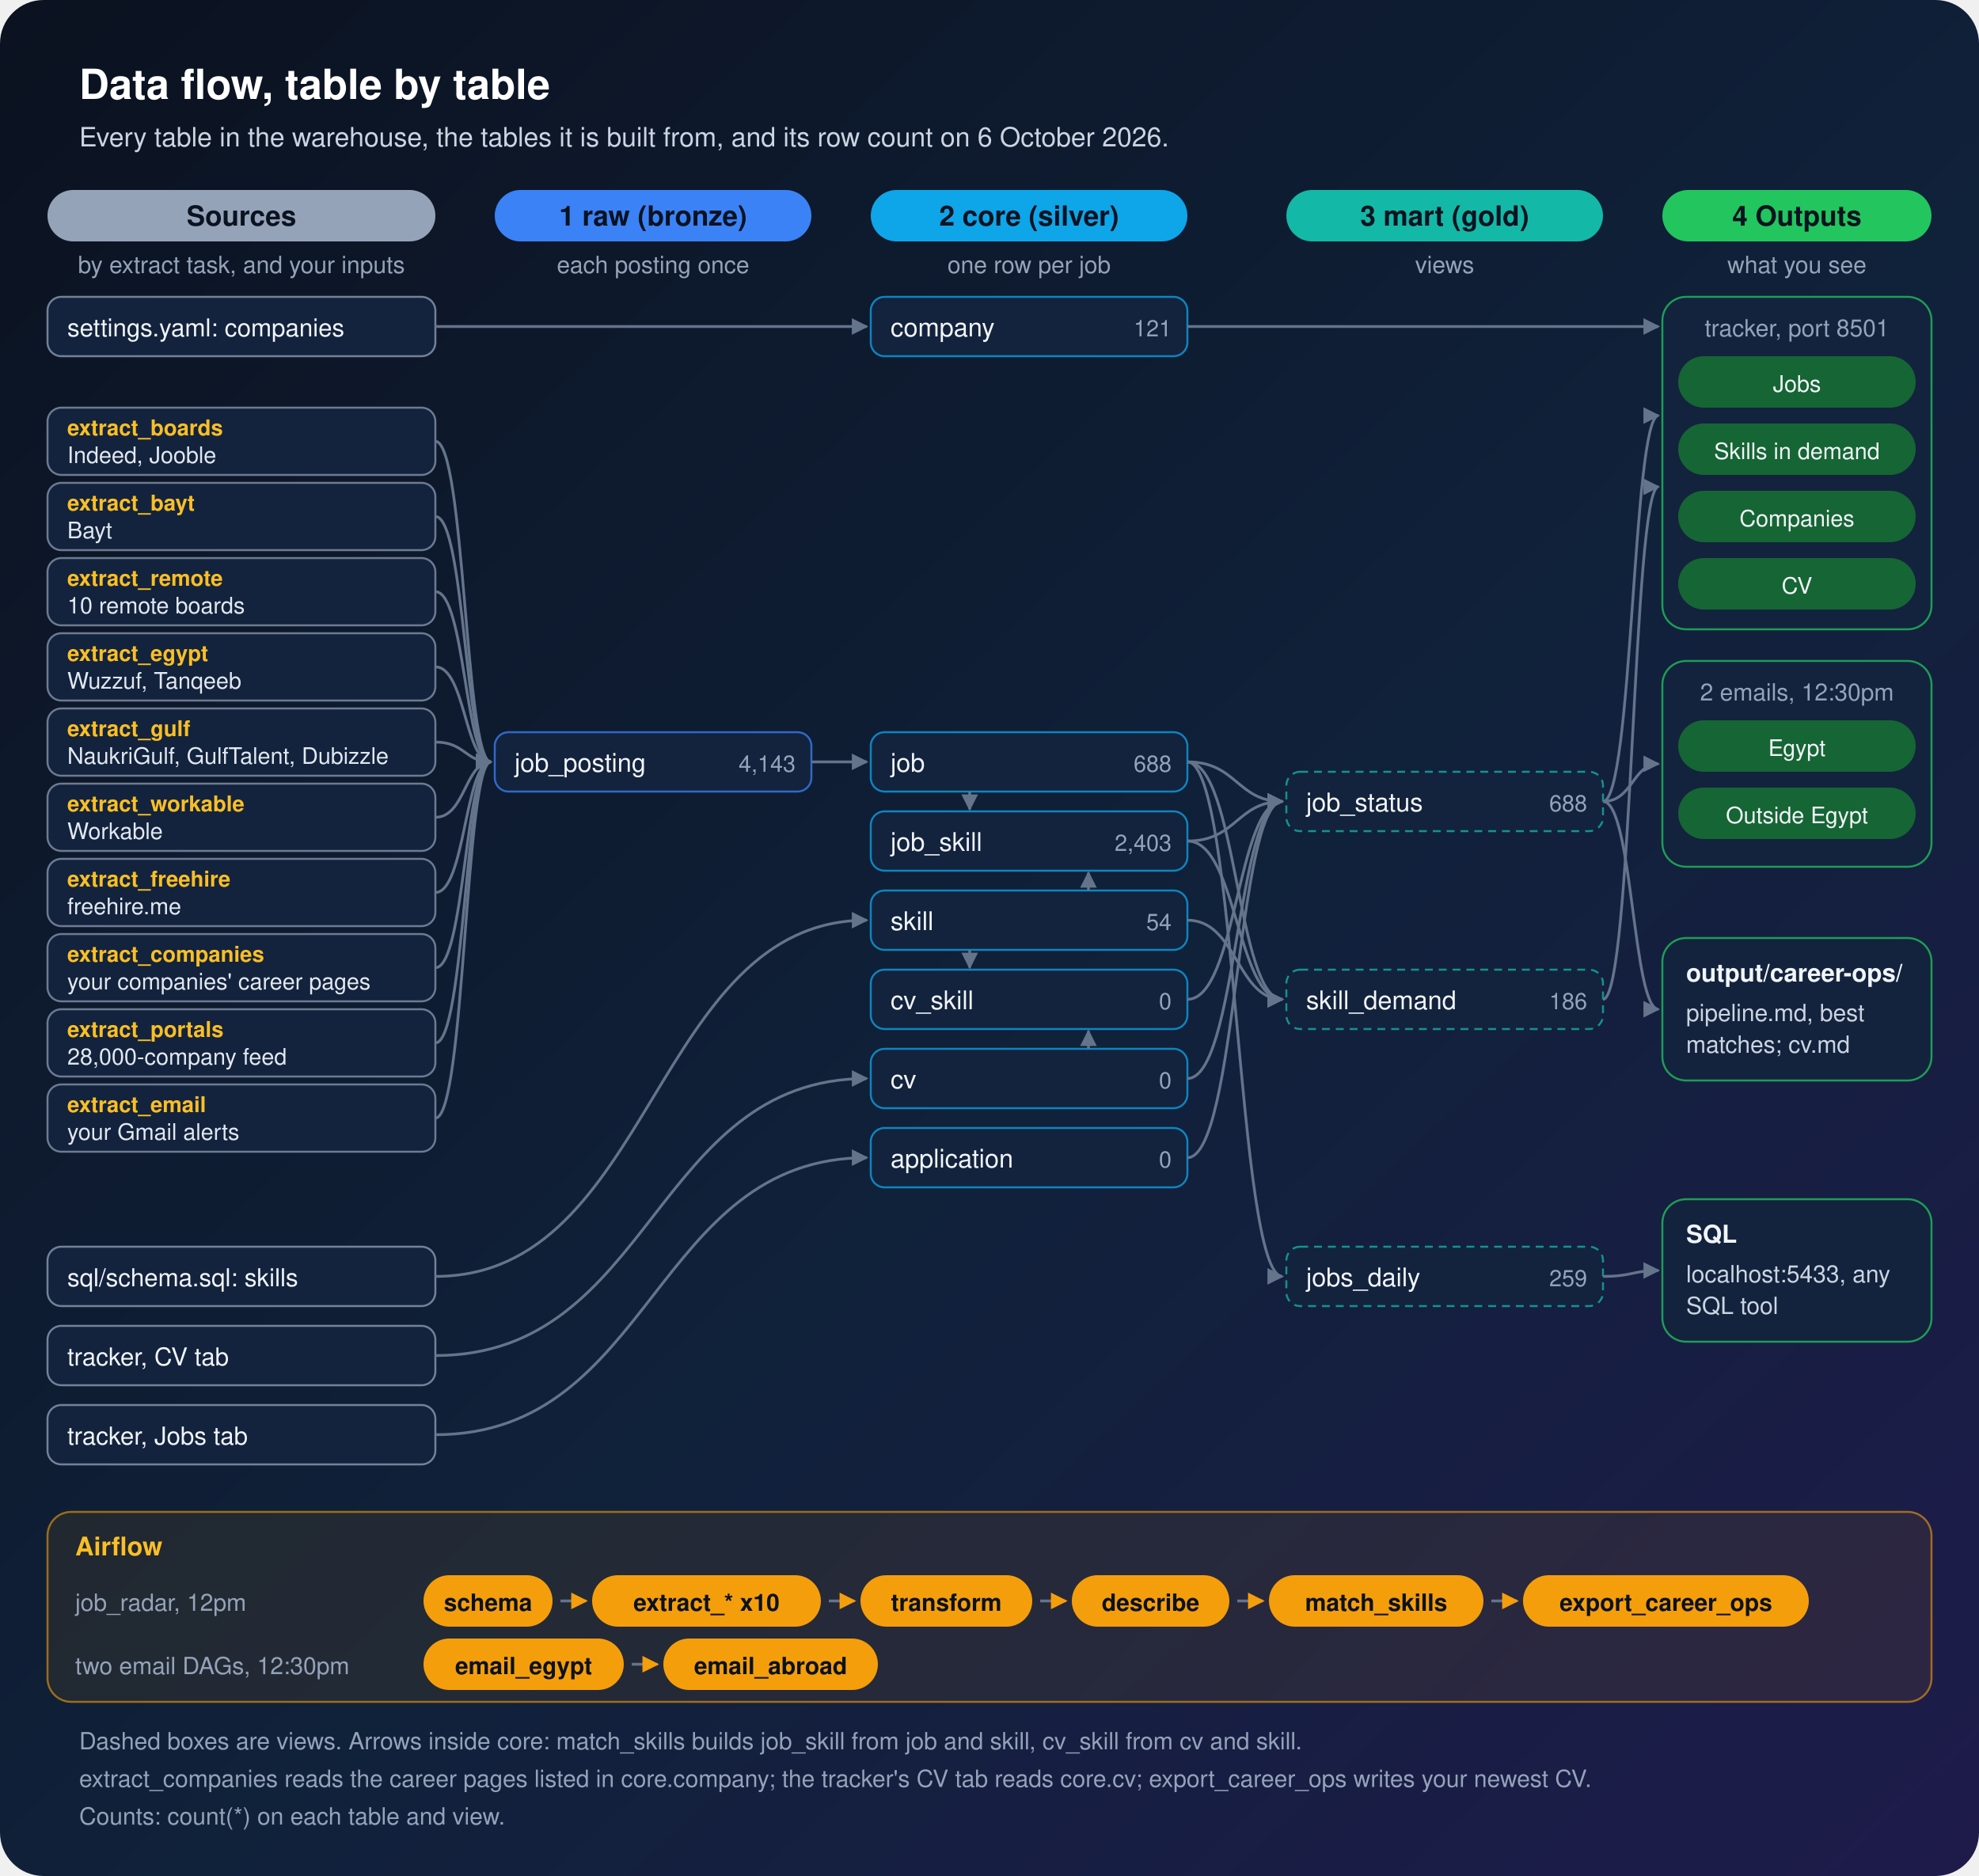
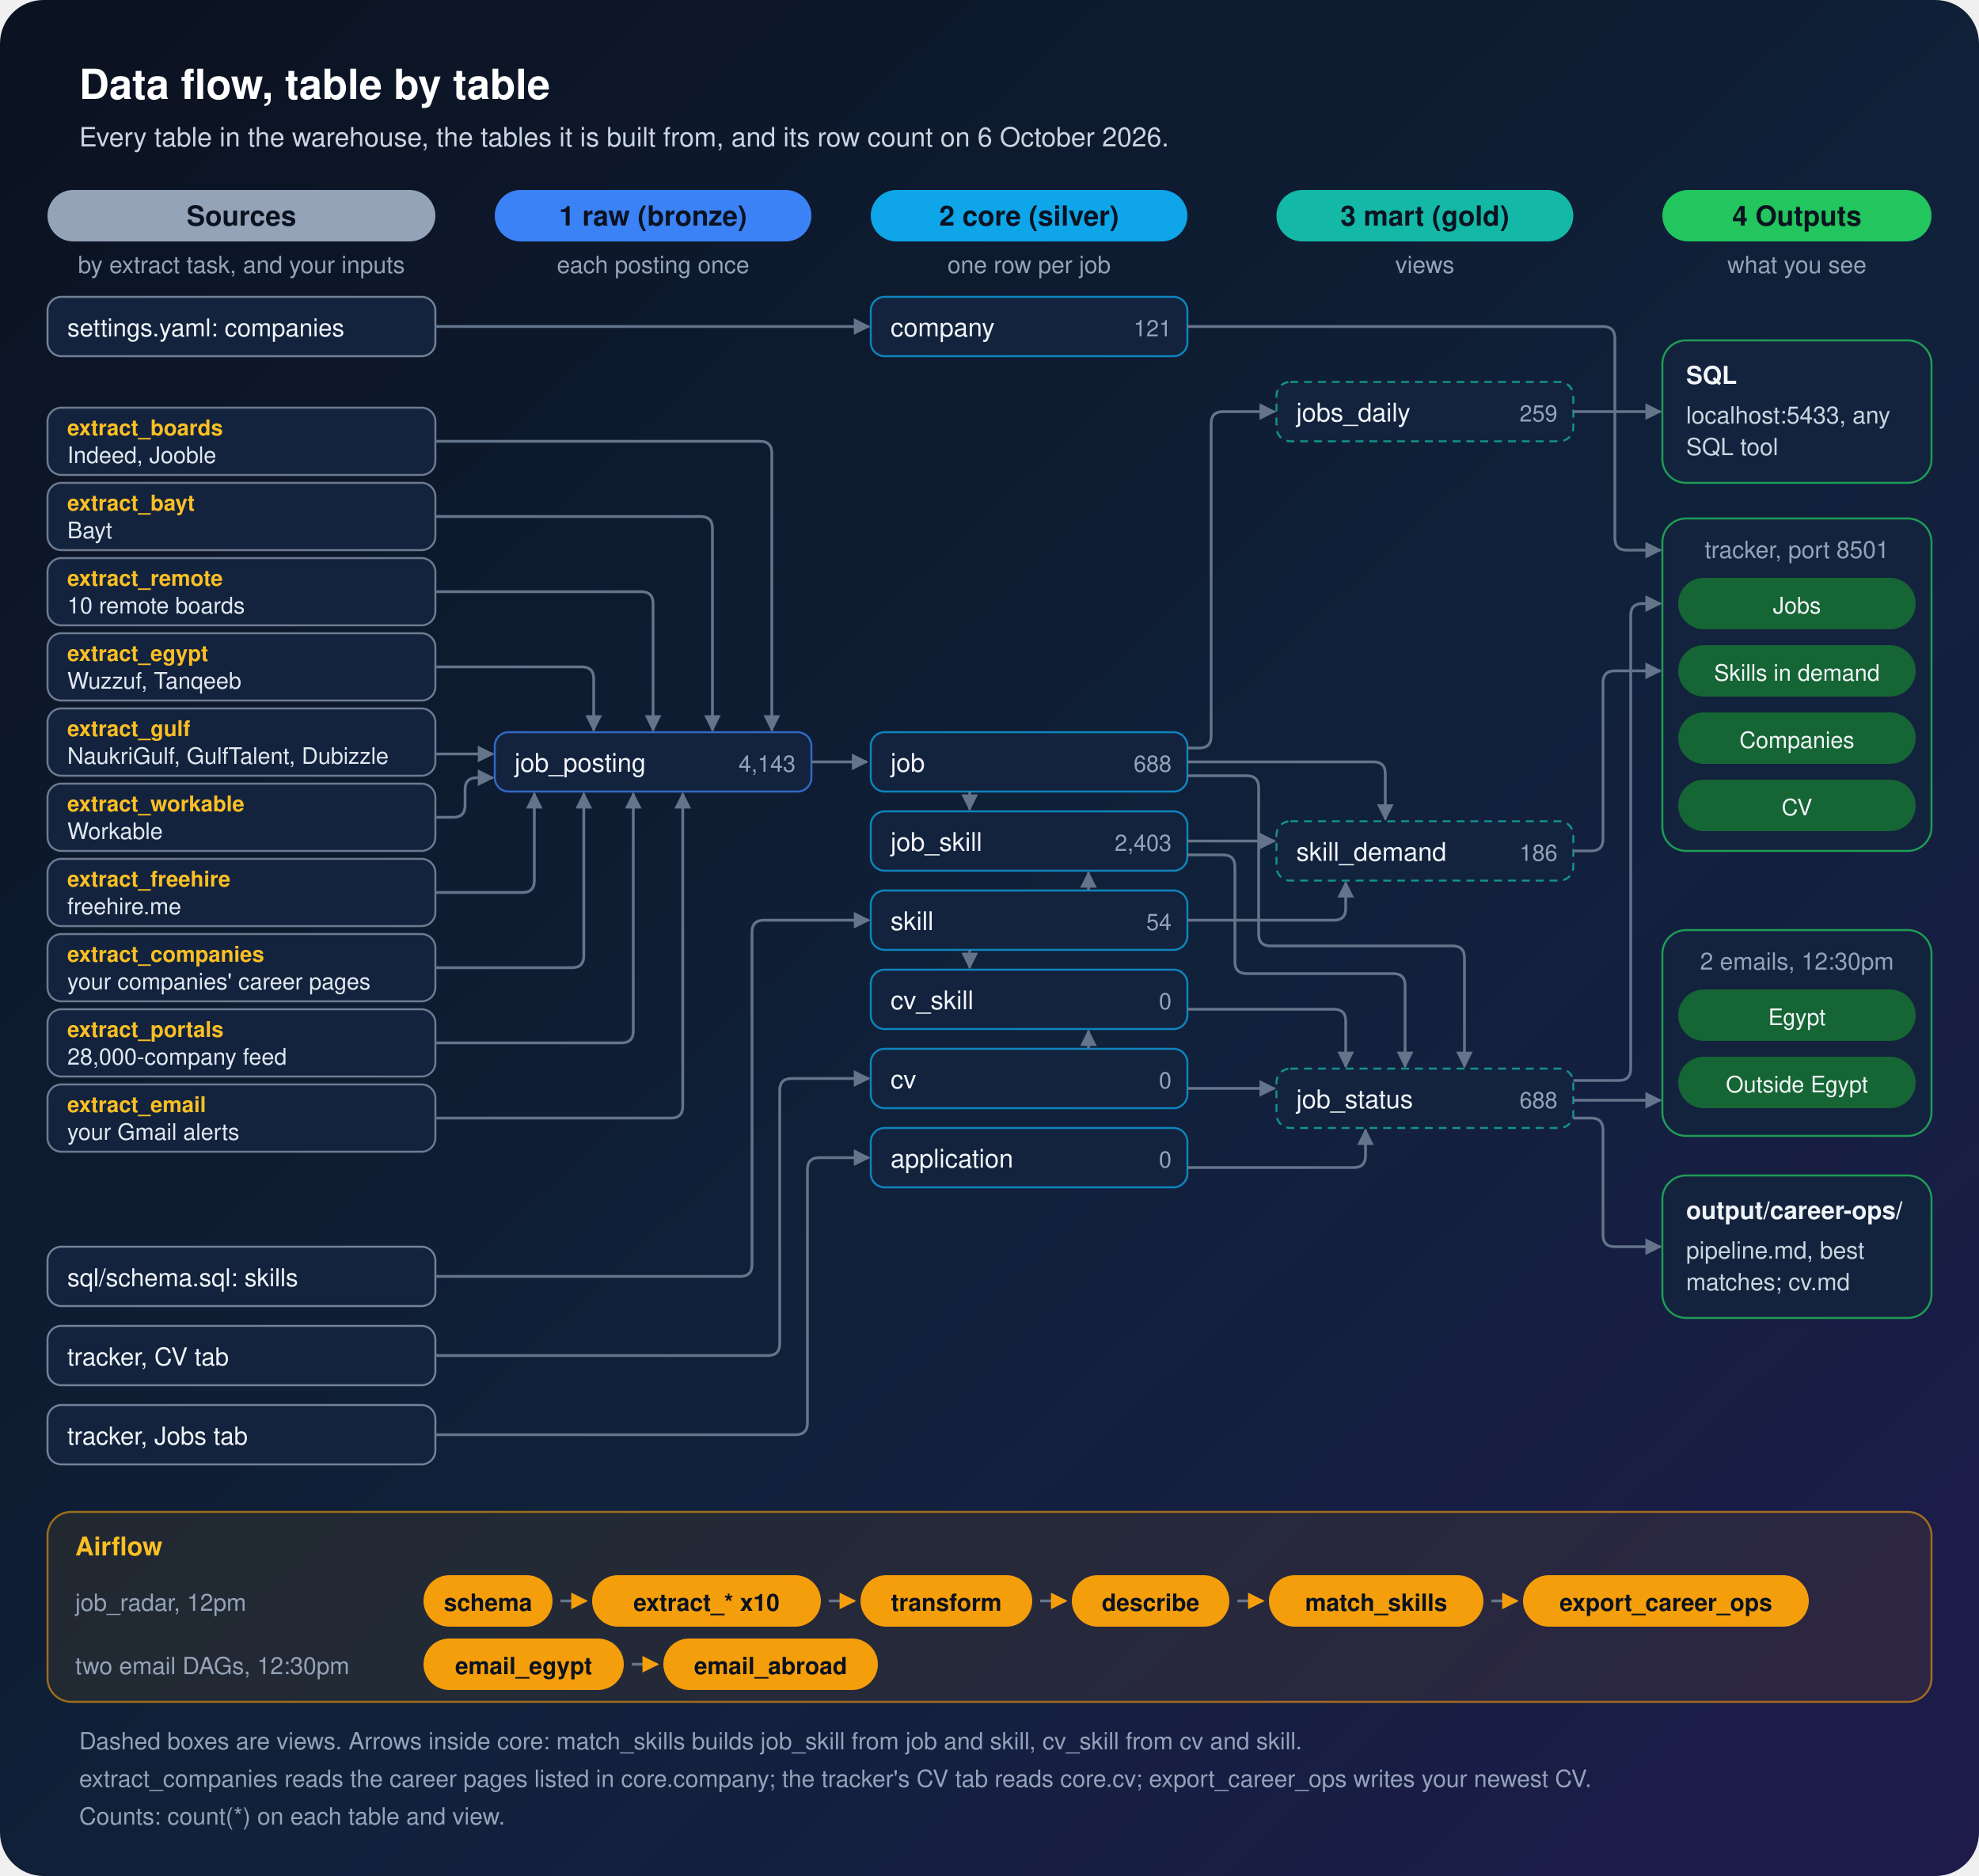
<svg xmlns="http://www.w3.org/2000/svg" viewBox="0 0 1000 948" width="1000" height="948" role="img" aria-label="Data flow, table by table, rows on 6 October 2026: the Airflow DAG job_radar runs ten extract tasks side by side (Indeed and Jooble, Bayt, 10 remote boards, Wuzzuf and Tanqeeb, NaukriGulf GulfTalent and Dubizzle, Workable, freehire.me, your companies' career pages, the 28,000-company feed and your Gmail alerts) into raw.job_posting (4,143 rows, each posting once by source and link). transform keeps one row per job in core.job (688 rows), describe adds descriptions and match_skills stores core.job_skill (2,403) and core.cv_skill (0) from core.skill (54 skills). core.company (121) comes from settings.yaml, core.cv (0) and core.application (0) from the tracker. The mart views job_status (688), skill_demand (186) and jobs_daily (259) feed the tracker, the two emails, the career-ops export and SQL.">
  <defs>
    <linearGradient id="bg" x1="0" y1="0" x2="1" y2="1">
      <stop offset="0" stop-color="#0B1220" />
      <stop offset="0.55" stop-color="#10213A" />
      <stop offset="1" stop-color="#1E1B4B" />
    </linearGradient>
    <marker id="arrow" viewBox="0 0 10 10" refX="9" refY="5" markerWidth="6" markerHeight="6" orient="auto">
      <path d="M0 0 L10 5 L0 10 Z" fill="#64748B" />
    </marker>
    <marker id="amber" viewBox="0 0 10 10" refX="9" refY="5" markerWidth="6" markerHeight="6" orient="auto">
      <path d="M0 0 L10 5 L0 10 Z" fill="#F59E0B" />
    </marker>
  </defs>
  <style>
    text { font-family: "Segoe UI", -apple-system, Helvetica, Arial, sans-serif; }
    .title { font-size: 21px; font-weight: 700; fill: #FFFFFF; }
    .sub { font-size: 13.5px; fill: #CBD5E1; }
    .layer { font-size: 14px; font-weight: 700; fill: #0B1220; }
    .where { font-size: 12px; fill: #94A3B8; }
    .name { font-size: 13px; fill: #F1F5F9; }
    .small { font-size: 12.5px; fill: #F1F5F9; }
    .count { font-size: 11.5px; fill: #94A3B8; }
    .col { font-size: 12.5px; fill: #E2E8F0; }
    .key { font-size: 11px; font-weight: 700; }
    .task { font-size: 12px; font-weight: 700; fill: #0B1220; }
    .edge { fill: none; stroke: #64748B; stroke-width: 1.4; }
  </style>
  <rect width="1000" height="948" rx="22" fill="url(#bg)" />
  <text x="40" y="50" class="title">Data flow, table by table</text>
  <text x="40" y="74" class="sub">Every table in the warehouse, the tables it is built from, and its row count on 6 October 2026.</text>
  <rect x="24" y="96" width="196" height="26" rx="13" fill="#94A3B8" />
  <text x="122.0" y="114" class="layer" text-anchor="middle">Sources</text>
  <text x="122.0" y="138" class="where" text-anchor="middle">by extract task, and your inputs</text>
  <rect x="250" y="96" width="160" height="26" rx="13" fill="#3B82F6" />
  <text x="330.0" y="114" class="layer" text-anchor="middle">1  raw (bronze)</text>
  <text x="330.0" y="138" class="where" text-anchor="middle">each posting once</text>
  <rect x="440" y="96" width="160" height="26" rx="13" fill="#0EA5E9" />
  <text x="520.0" y="114" class="layer" text-anchor="middle">2  core (silver)</text>
  <text x="520.0" y="138" class="where" text-anchor="middle">one row per job</text>
-   <rect x="650" y="96" width="160" height="26" rx="13" fill="#14B8A6" />
-   <text x="730.0" y="114" class="layer" text-anchor="middle">3  mart (gold)</text>
-   <text x="730.0" y="138" class="where" text-anchor="middle">views</text>
+   <rect x="645" y="96" width="150" height="26" rx="13" fill="#14B8A6" />
+   <text x="720.0" y="114" class="layer" text-anchor="middle">3  mart (gold)</text>
+   <text x="720.0" y="138" class="where" text-anchor="middle">views</text>
  <rect x="840" y="96" width="136" height="26" rx="13" fill="#22C55E" />
  <text x="908.0" y="114" class="layer" text-anchor="middle">4  Outputs</text>
  <text x="908.0" y="138" class="where" text-anchor="middle">what you see</text>
  <rect x="24" y="206.0" width="196" height="34" rx="7" fill="#13233D" stroke="#94A3B8" stroke-opacity="0.7" />
  <text x="34" y="220.0" class="key" fill="#FBBF24">extract_boards</text>
  <text x="34" y="234.0" class="count" style="fill:#E2E8F0;font-size:11.5px">Indeed, Jooble</text>
-   <path d="M220 223.0 C235.0 223.0 235.0 385.0 248 385.0" class="edge" marker-end="url(#arrow)" />
+   <path d="M220 223 L384 223 Q390 223 390 229 L390 369" class="edge" marker-end="url(#arrow)" />
  <rect x="24" y="244.0" width="196" height="34" rx="7" fill="#13233D" stroke="#94A3B8" stroke-opacity="0.7" />
  <text x="34" y="258.0" class="key" fill="#FBBF24">extract_bayt</text>
  <text x="34" y="272.0" class="count" style="fill:#E2E8F0;font-size:11.5px">Bayt</text>
-   <path d="M220 261.0 C235.0 261.0 235.0 385.0 248 385.0" class="edge" marker-end="url(#arrow)" />
+   <path d="M220 261 L354 261 Q360 261 360 267 L360 369" class="edge" marker-end="url(#arrow)" />
  <rect x="24" y="282.0" width="196" height="34" rx="7" fill="#13233D" stroke="#94A3B8" stroke-opacity="0.7" />
  <text x="34" y="296.0" class="key" fill="#FBBF24">extract_remote</text>
  <text x="34" y="310.0" class="count" style="fill:#E2E8F0;font-size:11.5px">10 remote boards</text>
-   <path d="M220 299.0 C235.0 299.0 235.0 385.0 248 385.0" class="edge" marker-end="url(#arrow)" />
+   <path d="M220 299 L324 299 Q330 299 330 305 L330 369" class="edge" marker-end="url(#arrow)" />
  <rect x="24" y="320.0" width="196" height="34" rx="7" fill="#13233D" stroke="#94A3B8" stroke-opacity="0.7" />
  <text x="34" y="334.0" class="key" fill="#FBBF24">extract_egypt</text>
  <text x="34" y="348.0" class="count" style="fill:#E2E8F0;font-size:11.5px">Wuzzuf, Tanqeeb</text>
-   <path d="M220 337.0 C235.0 337.0 235.0 385.0 248 385.0" class="edge" marker-end="url(#arrow)" />
+   <path d="M220 337 L294 337 Q300 337 300 343 L300 369" class="edge" marker-end="url(#arrow)" />
  <rect x="24" y="358.0" width="196" height="34" rx="7" fill="#13233D" stroke="#94A3B8" stroke-opacity="0.7" />
  <text x="34" y="372.0" class="key" fill="#FBBF24">extract_gulf</text>
  <text x="34" y="386.0" class="count" style="fill:#E2E8F0;font-size:11.5px">NaukriGulf, GulfTalent, Dubizzle</text>
-   <path d="M220 375.0 C235.0 375.0 235.0 385.0 248 385.0" class="edge" marker-end="url(#arrow)" />
+   <path d="M220 381 L249 381" class="edge" marker-end="url(#arrow)" />
  <rect x="24" y="396.0" width="196" height="34" rx="7" fill="#13233D" stroke="#94A3B8" stroke-opacity="0.7" />
  <text x="34" y="410.0" class="key" fill="#FBBF24">extract_workable</text>
  <text x="34" y="424.0" class="count" style="fill:#E2E8F0;font-size:11.5px">Workable</text>
-   <path d="M220 413.0 C235.0 413.0 235.0 385.0 248 385.0" class="edge" marker-end="url(#arrow)" />
+   <path d="M220 413 L229 413 Q235 413 235 407 L235 399 Q235 393 241 393 L249 393" class="edge" marker-end="url(#arrow)" />
  <rect x="24" y="434.0" width="196" height="34" rx="7" fill="#13233D" stroke="#94A3B8" stroke-opacity="0.7" />
  <text x="34" y="448.0" class="key" fill="#FBBF24">extract_freehire</text>
  <text x="34" y="462.0" class="count" style="fill:#E2E8F0;font-size:11.5px">freehire.me</text>
-   <path d="M220 451.0 C235.0 451.0 235.0 385.0 248 385.0" class="edge" marker-end="url(#arrow)" />
+   <path d="M220 451 L264 451 Q270 451 270 445 L270 401" class="edge" marker-end="url(#arrow)" />
  <rect x="24" y="472" width="196" height="34" rx="7" fill="#13233D" stroke="#94A3B8" stroke-opacity="0.7" />
  <text x="34" y="486" class="key" fill="#FBBF24">extract_companies</text>
  <text x="34" y="500" class="count" style="fill:#E2E8F0;font-size:11.5px">your companies' career pages</text>
-   <path d="M220 489 C235.0 489 235.0 385.0 248 385.0" class="edge" marker-end="url(#arrow)" />
+   <path d="M220 489 L289 489 Q295 489 295 483 L295 401" class="edge" marker-end="url(#arrow)" />
  <rect x="24" y="510.0" width="196" height="34" rx="7" fill="#13233D" stroke="#94A3B8" stroke-opacity="0.7" />
  <text x="34" y="524.0" class="key" fill="#FBBF24">extract_portals</text>
  <text x="34" y="538.0" class="count" style="fill:#E2E8F0;font-size:11.5px">28,000-company feed</text>
-   <path d="M220 527.0 C235.0 527.0 235.0 385.0 248 385.0" class="edge" marker-end="url(#arrow)" />
+   <path d="M220 527 L314 527 Q320 527 320 521 L320 401" class="edge" marker-end="url(#arrow)" />
  <rect x="24" y="548.0" width="196" height="34" rx="7" fill="#13233D" stroke="#94A3B8" stroke-opacity="0.7" />
  <text x="34" y="562.0" class="key" fill="#FBBF24">extract_email</text>
  <text x="34" y="576.0" class="count" style="fill:#E2E8F0;font-size:11.5px">your Gmail alerts</text>
-   <path d="M220 565.0 C235.0 565.0 235.0 385.0 248 385.0" class="edge" marker-end="url(#arrow)" />
+   <path d="M220 565 L339 565 Q345 565 345 559 L345 401" class="edge" marker-end="url(#arrow)" />
  <rect x="24" y="150" width="196" height="30" rx="7" fill="#13233D" stroke="#94A3B8" stroke-opacity="0.75" />
  <text x="34" y="170" class="small">settings.yaml: companies</text>
  <rect x="24" y="630" width="196" height="30" rx="7" fill="#13233D" stroke="#94A3B8" stroke-opacity="0.75" />
  <text x="34" y="650" class="small">sql/schema.sql: skills</text>
  <rect x="24" y="670" width="196" height="30" rx="7" fill="#13233D" stroke="#94A3B8" stroke-opacity="0.75" />
  <text x="34" y="690" class="small">tracker, CV tab</text>
  <rect x="24" y="710" width="196" height="30" rx="7" fill="#13233D" stroke="#94A3B8" stroke-opacity="0.75" />
  <text x="34" y="730" class="small">tracker, Jobs tab</text>
  <rect x="250" y="370.0" width="160" height="30" rx="7" fill="#13233D" stroke="#3B82F6" stroke-opacity="0.75" />
  <text x="260" y="390.0" class="name">job_posting</text>
  <text x="402" y="390.0" class="count" text-anchor="end">4,143</text>
  <rect x="440" y="150" width="160" height="30" rx="7" fill="#13233D" stroke="#0EA5E9" stroke-opacity="0.75" />
  <text x="450" y="170" class="name">company</text>
  <text x="592" y="170" class="count" text-anchor="end">121</text>
  <rect x="440" y="370.0" width="160" height="30" rx="7" fill="#13233D" stroke="#0EA5E9" stroke-opacity="0.75" />
  <text x="450" y="390.0" class="name">job</text>
  <text x="592" y="390.0" class="count" text-anchor="end">688</text>
  <rect x="440" y="410.0" width="160" height="30" rx="7" fill="#13233D" stroke="#0EA5E9" stroke-opacity="0.75" />
  <text x="450" y="430.0" class="name">job_skill</text>
  <text x="592" y="430.0" class="count" text-anchor="end">2,403</text>
  <rect x="440" y="450.0" width="160" height="30" rx="7" fill="#13233D" stroke="#0EA5E9" stroke-opacity="0.75" />
  <text x="450" y="470.0" class="name">skill</text>
  <text x="592" y="470.0" class="count" text-anchor="end">54</text>
  <rect x="440" y="490.0" width="160" height="30" rx="7" fill="#13233D" stroke="#0EA5E9" stroke-opacity="0.75" />
  <text x="450" y="510.0" class="name">cv_skill</text>
  <text x="592" y="510.0" class="count" text-anchor="end">0</text>
  <rect x="440" y="530.0" width="160" height="30" rx="7" fill="#13233D" stroke="#0EA5E9" stroke-opacity="0.75" />
  <text x="450" y="550.0" class="name">cv</text>
  <text x="592" y="550.0" class="count" text-anchor="end">0</text>
  <rect x="440" y="570.0" width="160" height="30" rx="7" fill="#13233D" stroke="#0EA5E9" stroke-opacity="0.75" />
  <text x="450" y="590.0" class="name">application</text>
  <text x="592" y="590.0" class="count" text-anchor="end">0</text>
-   <rect x="650" y="390" width="160" height="30" rx="7" fill="#13233D" stroke="#14B8A6" stroke-opacity="0.75" stroke-dasharray="4 3" />
-   <text x="660" y="410" class="name">job_status</text>
-   <text x="802" y="410" class="count" text-anchor="end">688</text>
-   <rect x="650" y="490.0" width="160" height="30" rx="7" fill="#13233D" stroke="#14B8A6" stroke-opacity="0.75" stroke-dasharray="4 3" />
-   <text x="660" y="510.0" class="name">skill_demand</text>
-   <text x="802" y="510.0" class="count" text-anchor="end">186</text>
-   <rect x="650" y="630" width="160" height="30" rx="7" fill="#13233D" stroke="#14B8A6" stroke-opacity="0.75" stroke-dasharray="4 3" />
-   <text x="660" y="650" class="name">jobs_daily</text>
-   <text x="802" y="650" class="count" text-anchor="end">259</text>
+   <rect x="645" y="193" width="150" height="30" rx="7" fill="#13233D" stroke="#14B8A6" stroke-opacity="0.75" stroke-dasharray="4 3" />
+   <text x="655" y="213" class="name">jobs_daily</text>
+   <text x="787" y="213" class="count" text-anchor="end">259</text>
+   <rect x="645" y="415" width="150" height="30" rx="7" fill="#13233D" stroke="#14B8A6" stroke-opacity="0.75" stroke-dasharray="4 3" />
+   <text x="655" y="435" class="name">skill_demand</text>
+   <text x="787" y="435" class="count" text-anchor="end">186</text>
+   <rect x="645" y="540" width="150" height="30" rx="7" fill="#13233D" stroke="#14B8A6" stroke-opacity="0.75" stroke-dasharray="4 3" />
+   <text x="655" y="560" class="name">job_status</text>
+   <text x="787" y="560" class="count" text-anchor="end">688</text>
  <line x1="410" y1="385.0" x2="438" y2="385.0" class="edge" marker-end="url(#arrow)" />
-   <path d="M220 165.0 C330.0 165.0 330.0 165.0 438 165.0" class="edge" marker-end="url(#arrow)" />
-   <path d="M220 645.0 C330.0 645.0 330.0 465.0 438 465.0" class="edge" marker-end="url(#arrow)" />
-   <path d="M220 685.0 C330.0 685.0 330.0 545.0 438 545.0" class="edge" marker-end="url(#arrow)" />
-   <path d="M220 725.0 C330.0 725.0 330.0 585.0 438 585.0" class="edge" marker-end="url(#arrow)" />
+   <path d="M220 165 L439 165" class="edge" marker-end="url(#arrow)" />
+   <path d="M220 645 L374 645 Q380 645 380 639 L380 471 Q380 465 386 465 L439 465" class="edge" marker-end="url(#arrow)" />
+   <path d="M220 685 L388 685 Q394 685 394 679 L394 551 Q394 545 400 545 L439 545" class="edge" marker-end="url(#arrow)" />
+   <path d="M220 725 L402 725 Q408 725 408 719 L408 591 Q408 585 414 585 L439 585" class="edge" marker-end="url(#arrow)" />
  <line x1="490" y1="400.0" x2="490" y2="409.0" class="edge" marker-end="url(#arrow)" />
  <line x1="550" y1="450.0" x2="550" y2="441.0" class="edge" marker-end="url(#arrow)" />
  <line x1="490" y1="480.0" x2="490" y2="489.0" class="edge" marker-end="url(#arrow)" />
  <line x1="550" y1="530.0" x2="550" y2="521.0" class="edge" marker-end="url(#arrow)" />
-   <path d="M600 385.0 C625.0 385.0 625.0 405.0 648 405.0" class="edge" marker-end="url(#arrow)" />
-   <path d="M600 425.0 C625.0 425.0 625.0 405.0 648 405.0" class="edge" marker-end="url(#arrow)" />
-   <path d="M600 505.0 C625.0 505.0 625.0 405.0 648 405.0" class="edge" marker-end="url(#arrow)" />
-   <path d="M600 545.0 C625.0 545.0 625.0 405.0 648 405.0" class="edge" marker-end="url(#arrow)" />
-   <path d="M600 585.0 C625.0 585.0 625.0 405.0 648 405.0" class="edge" marker-end="url(#arrow)" />
-   <path d="M600 385.0 C625.0 385.0 625.0 505.0 648 505.0" class="edge" marker-end="url(#arrow)" />
-   <path d="M600 425.0 C625.0 425.0 625.0 505.0 648 505.0" class="edge" marker-end="url(#arrow)" />
-   <path d="M600 465.0 C625.0 465.0 625.0 505.0 648 505.0" class="edge" marker-end="url(#arrow)" />
-   <path d="M600 385.0 C625.0 385.0 625.0 645.0 648 645.0" class="edge" marker-end="url(#arrow)" />
-   <rect x="840" y="150" width="136" height="168" rx="12" fill="#13233D" stroke="#22C55E" stroke-opacity="0.75" />
-   <text x="908" y="170" class="where" text-anchor="middle">tracker, port 8501</text>
-   <rect x="848" y="180" width="120" height="26" rx="13" fill="#166534" />
-   <text x="908" y="198" class="small" style="font-size:11.5px" text-anchor="middle">Jobs</text>
-   <rect x="848" y="214" width="120" height="26" rx="13" fill="#166534" />
-   <text x="908" y="232" class="small" style="font-size:11.5px" text-anchor="middle">Skills in demand</text>
-   <rect x="848" y="248" width="120" height="26" rx="13" fill="#166534" />
-   <text x="908" y="266" class="small" style="font-size:11.5px" text-anchor="middle">Companies</text>
-   <rect x="848" y="282" width="120" height="26" rx="13" fill="#166534" />
-   <text x="908" y="300" class="small" style="font-size:11.5px" text-anchor="middle">CV</text>
-   <rect x="840" y="334.0" width="136" height="104" rx="12" fill="#13233D" stroke="#22C55E" stroke-opacity="0.75" />
-   <text x="908" y="354.0" class="where" text-anchor="middle">2 emails, 12:30pm</text>
-   <rect x="848" y="364.0" width="120" height="26" rx="13" fill="#166534" />
-   <text x="908" y="382.0" class="small" style="font-size:11.5px" text-anchor="middle">Egypt</text>
-   <rect x="848" y="398.0" width="120" height="26" rx="13" fill="#166534" />
-   <text x="908" y="416.0" class="small" style="font-size:11.5px" text-anchor="middle">Outside Egypt</text>
-   <rect x="840" y="474.0" width="136" height="72" rx="12" fill="#13233D" stroke="#22C55E" stroke-opacity="0.75" />
-   <text x="852" y="496.0" class="small" font-weight="700">output/career-ops/</text>
-   <text x="852" y="516.0" class="count" style="fill:#CBD5E1;font-size:12px">pipeline.md, best</text>
-   <text x="852" y="532.0" class="count" style="fill:#CBD5E1;font-size:12px">matches; cv.md</text>
-   <rect x="840" y="606.0" width="136" height="72" rx="12" fill="#13233D" stroke="#22C55E" stroke-opacity="0.75" />
-   <text x="852" y="628.0" class="small" font-weight="700">SQL</text>
-   <text x="852" y="648.0" class="count" style="fill:#CBD5E1;font-size:12px">localhost:5433, any</text>
-   <text x="852" y="664.0" class="count" style="fill:#CBD5E1;font-size:12px">SQL tool</text>
-   <path d="M810 405.0 C825.0 405.0 825.0 210 838 210" class="edge" marker-end="url(#arrow)" />
-   <path d="M810 505.0 C825.0 505.0 825.0 246 838 246" class="edge" marker-end="url(#arrow)" />
-   <path d="M810 405.0 C825.0 405.0 825.0 386.0 838 386.0" class="edge" marker-end="url(#arrow)" />
-   <path d="M810 405.0 C825.0 405.0 825.0 510.0 838 510.0" class="edge" marker-end="url(#arrow)" />
-   <path d="M810 645.0 C825.0 645.0 825.0 642.0 838 642.0" class="edge" marker-end="url(#arrow)" />
-   <path d="M600 165.0 H838" class="edge" marker-end="url(#arrow)" />
+   <path d="M600 378 L606 378 Q612 378 612 372 L612 214 Q612 208 618 208 L644 208" class="edge" marker-end="url(#arrow)" />
+   <path d="M600 385 L694 385 Q700 385 700 391 L700 414" class="edge" marker-end="url(#arrow)" />
+   <path d="M600 392 L630 392 Q636 392 636 398 L636 472 Q636 478 642 478 L734 478 Q740 478 740 484 L740 539" class="edge" marker-end="url(#arrow)" />
+   <path d="M600 425 L644 425" class="edge" marker-end="url(#arrow)" />
+   <path d="M600 432 L618 432 Q624 432 624 438 L624 486 Q624 492 630 492 L704 492 Q710 492 710 498 L710 539" class="edge" marker-end="url(#arrow)" />
+   <path d="M600 465 L674 465 Q680 465 680 459 L680 446" class="edge" marker-end="url(#arrow)" />
+   <path d="M600 510 L674 510 Q680 510 680 516 L680 539" class="edge" marker-end="url(#arrow)" />
+   <path d="M600 550 L644 550" class="edge" marker-end="url(#arrow)" />
+   <path d="M600 590 L684 590 Q690 590 690 584 L690 571" class="edge" marker-end="url(#arrow)" />
+   <rect x="840" y="262" width="136" height="168" rx="12" fill="#13233D" stroke="#22C55E" stroke-opacity="0.75" />
+   <text x="908" y="282" class="where" text-anchor="middle">tracker, port 8501</text>
+   <rect x="848" y="292" width="120" height="26" rx="13" fill="#166534" />
+   <text x="908" y="310" class="small" style="font-size:11.5px" text-anchor="middle">Jobs</text>
+   <rect x="848" y="326" width="120" height="26" rx="13" fill="#166534" />
+   <text x="908" y="344" class="small" style="font-size:11.5px" text-anchor="middle">Skills in demand</text>
+   <rect x="848" y="360" width="120" height="26" rx="13" fill="#166534" />
+   <text x="908" y="378" class="small" style="font-size:11.5px" text-anchor="middle">Companies</text>
+   <rect x="848" y="394" width="120" height="26" rx="13" fill="#166534" />
+   <text x="908" y="412" class="small" style="font-size:11.5px" text-anchor="middle">CV</text>
+   <rect x="840" y="470" width="136" height="104" rx="12" fill="#13233D" stroke="#22C55E" stroke-opacity="0.75" />
+   <text x="908" y="490" class="where" text-anchor="middle">2 emails, 12:30pm</text>
+   <rect x="848" y="500" width="120" height="26" rx="13" fill="#166534" />
+   <text x="908" y="518" class="small" style="font-size:11.5px" text-anchor="middle">Egypt</text>
+   <rect x="848" y="534" width="120" height="26" rx="13" fill="#166534" />
+   <text x="908" y="552" class="small" style="font-size:11.5px" text-anchor="middle">Outside Egypt</text>
+   <rect x="840" y="594" width="136" height="72" rx="12" fill="#13233D" stroke="#22C55E" stroke-opacity="0.75" />
+   <text x="852" y="616" class="small" font-weight="700">output/career-ops/</text>
+   <text x="852" y="636" class="count" style="fill:#CBD5E1;font-size:12px">pipeline.md, best</text>
+   <text x="852" y="652" class="count" style="fill:#CBD5E1;font-size:12px">matches; cv.md</text>
+   <rect x="840" y="172" width="136" height="72" rx="12" fill="#13233D" stroke="#22C55E" stroke-opacity="0.75" />
+   <text x="852" y="194" class="small" font-weight="700">SQL</text>
+   <text x="852" y="214" class="count" style="fill:#CBD5E1;font-size:12px">localhost:5433, any</text>
+   <text x="852" y="230" class="count" style="fill:#CBD5E1;font-size:12px">SQL tool</text>
+   <path d="M795 208 L839 208" class="edge" marker-end="url(#arrow)" />
+   <path d="M795 430 L804 430 Q810 430 810 424 L810 345 Q810 339 816 339 L839 339" class="edge" marker-end="url(#arrow)" />
+   <path d="M795 546 L818 546 Q824 546 824 540 L824 311 Q824 305 830 305 L839 305" class="edge" marker-end="url(#arrow)" />
+   <path d="M795 556 L839 556" class="edge" marker-end="url(#arrow)" />
+   <path d="M795 565 L804 565 Q810 565 810 571 L810 624 Q810 630 816 630 L839 630" class="edge" marker-end="url(#arrow)" />
+   <path d="M600 165 L810 165 Q816 165 816 171 L816 272 Q816 278 822 278 L839 278" class="edge" marker-end="url(#arrow)" />
  <rect x="24" y="764" width="952" height="96" rx="12" fill="#F59E0B" fill-opacity="0.08" stroke="#F59E0B" stroke-opacity="0.6" />
  <text x="38" y="786" class="name" font-weight="700" style="fill:#FBBF24">Airflow</text>
  <text x="38" y="814" class="where">job_radar, 12pm</text>
  <rect x="214" y="796" width="65.2" height="26" rx="13" fill="#F59E0B" />
  <text x="246.6" y="814" class="task" text-anchor="middle">schema</text>
  <line x1="283.2" y1="809" x2="296.2" y2="809" class="edge" stroke="#F59E0B" marker-end="url(#amber)" />
  <rect x="299.2" y="796" width="115.6" height="26" rx="13" fill="#F59E0B" />
  <text x="357.0" y="814" class="task" text-anchor="middle">extract_* x10</text>
  <line x1="418.8" y1="809" x2="431.8" y2="809" class="edge" stroke="#F59E0B" marker-end="url(#amber)" />
  <rect x="434.8" y="796" width="86.8" height="26" rx="13" fill="#F59E0B" />
  <text x="478.2" y="814" class="task" text-anchor="middle">transform</text>
  <line x1="525.6" y1="809" x2="538.6" y2="809" class="edge" stroke="#F59E0B" marker-end="url(#amber)" />
  <rect x="541.6" y="796" width="79.6" height="26" rx="13" fill="#F59E0B" />
  <text x="581.4" y="814" class="task" text-anchor="middle">describe</text>
  <line x1="625.2" y1="809" x2="638.2" y2="809" class="edge" stroke="#F59E0B" marker-end="url(#amber)" />
  <rect x="641.2" y="796" width="108.4" height="26" rx="13" fill="#F59E0B" />
  <text x="695.4" y="814" class="task" text-anchor="middle">match_skills</text>
  <line x1="753.6" y1="809" x2="766.6" y2="809" class="edge" stroke="#F59E0B" marker-end="url(#amber)" />
  <rect x="769.6" y="796" width="144.4" height="26" rx="13" fill="#F59E0B" />
  <text x="841.8" y="814" class="task" text-anchor="middle">export_career_ops</text>
  <text x="38" y="846" class="where">two email DAGs, 12:30pm</text>
  <rect x="214" y="828" width="101.2" height="26" rx="13" fill="#F59E0B" />
  <text x="264.6" y="846" class="task" text-anchor="middle">email_egypt</text>
  <line x1="319.2" y1="841" x2="332.2" y2="841" class="edge" stroke="#F59E0B" marker-end="url(#amber)" />
  <rect x="335.2" y="828" width="108.4" height="26" rx="13" fill="#F59E0B" />
  <text x="389.4" y="846" class="task" text-anchor="middle">email_abroad</text>
  <text x="40" y="884" class="where">Dashed boxes are views. Arrows inside core: match_skills builds job_skill from job and skill, cv_skill from cv and skill.</text>
  <text x="40" y="903" class="where">extract_companies reads the career pages listed in core.company; the tracker's CV tab reads core.cv; export_career_ops writes your newest CV.</text>
  <text x="40" y="922" class="where">Counts: count(*) on each table and view.</text>
</svg>
